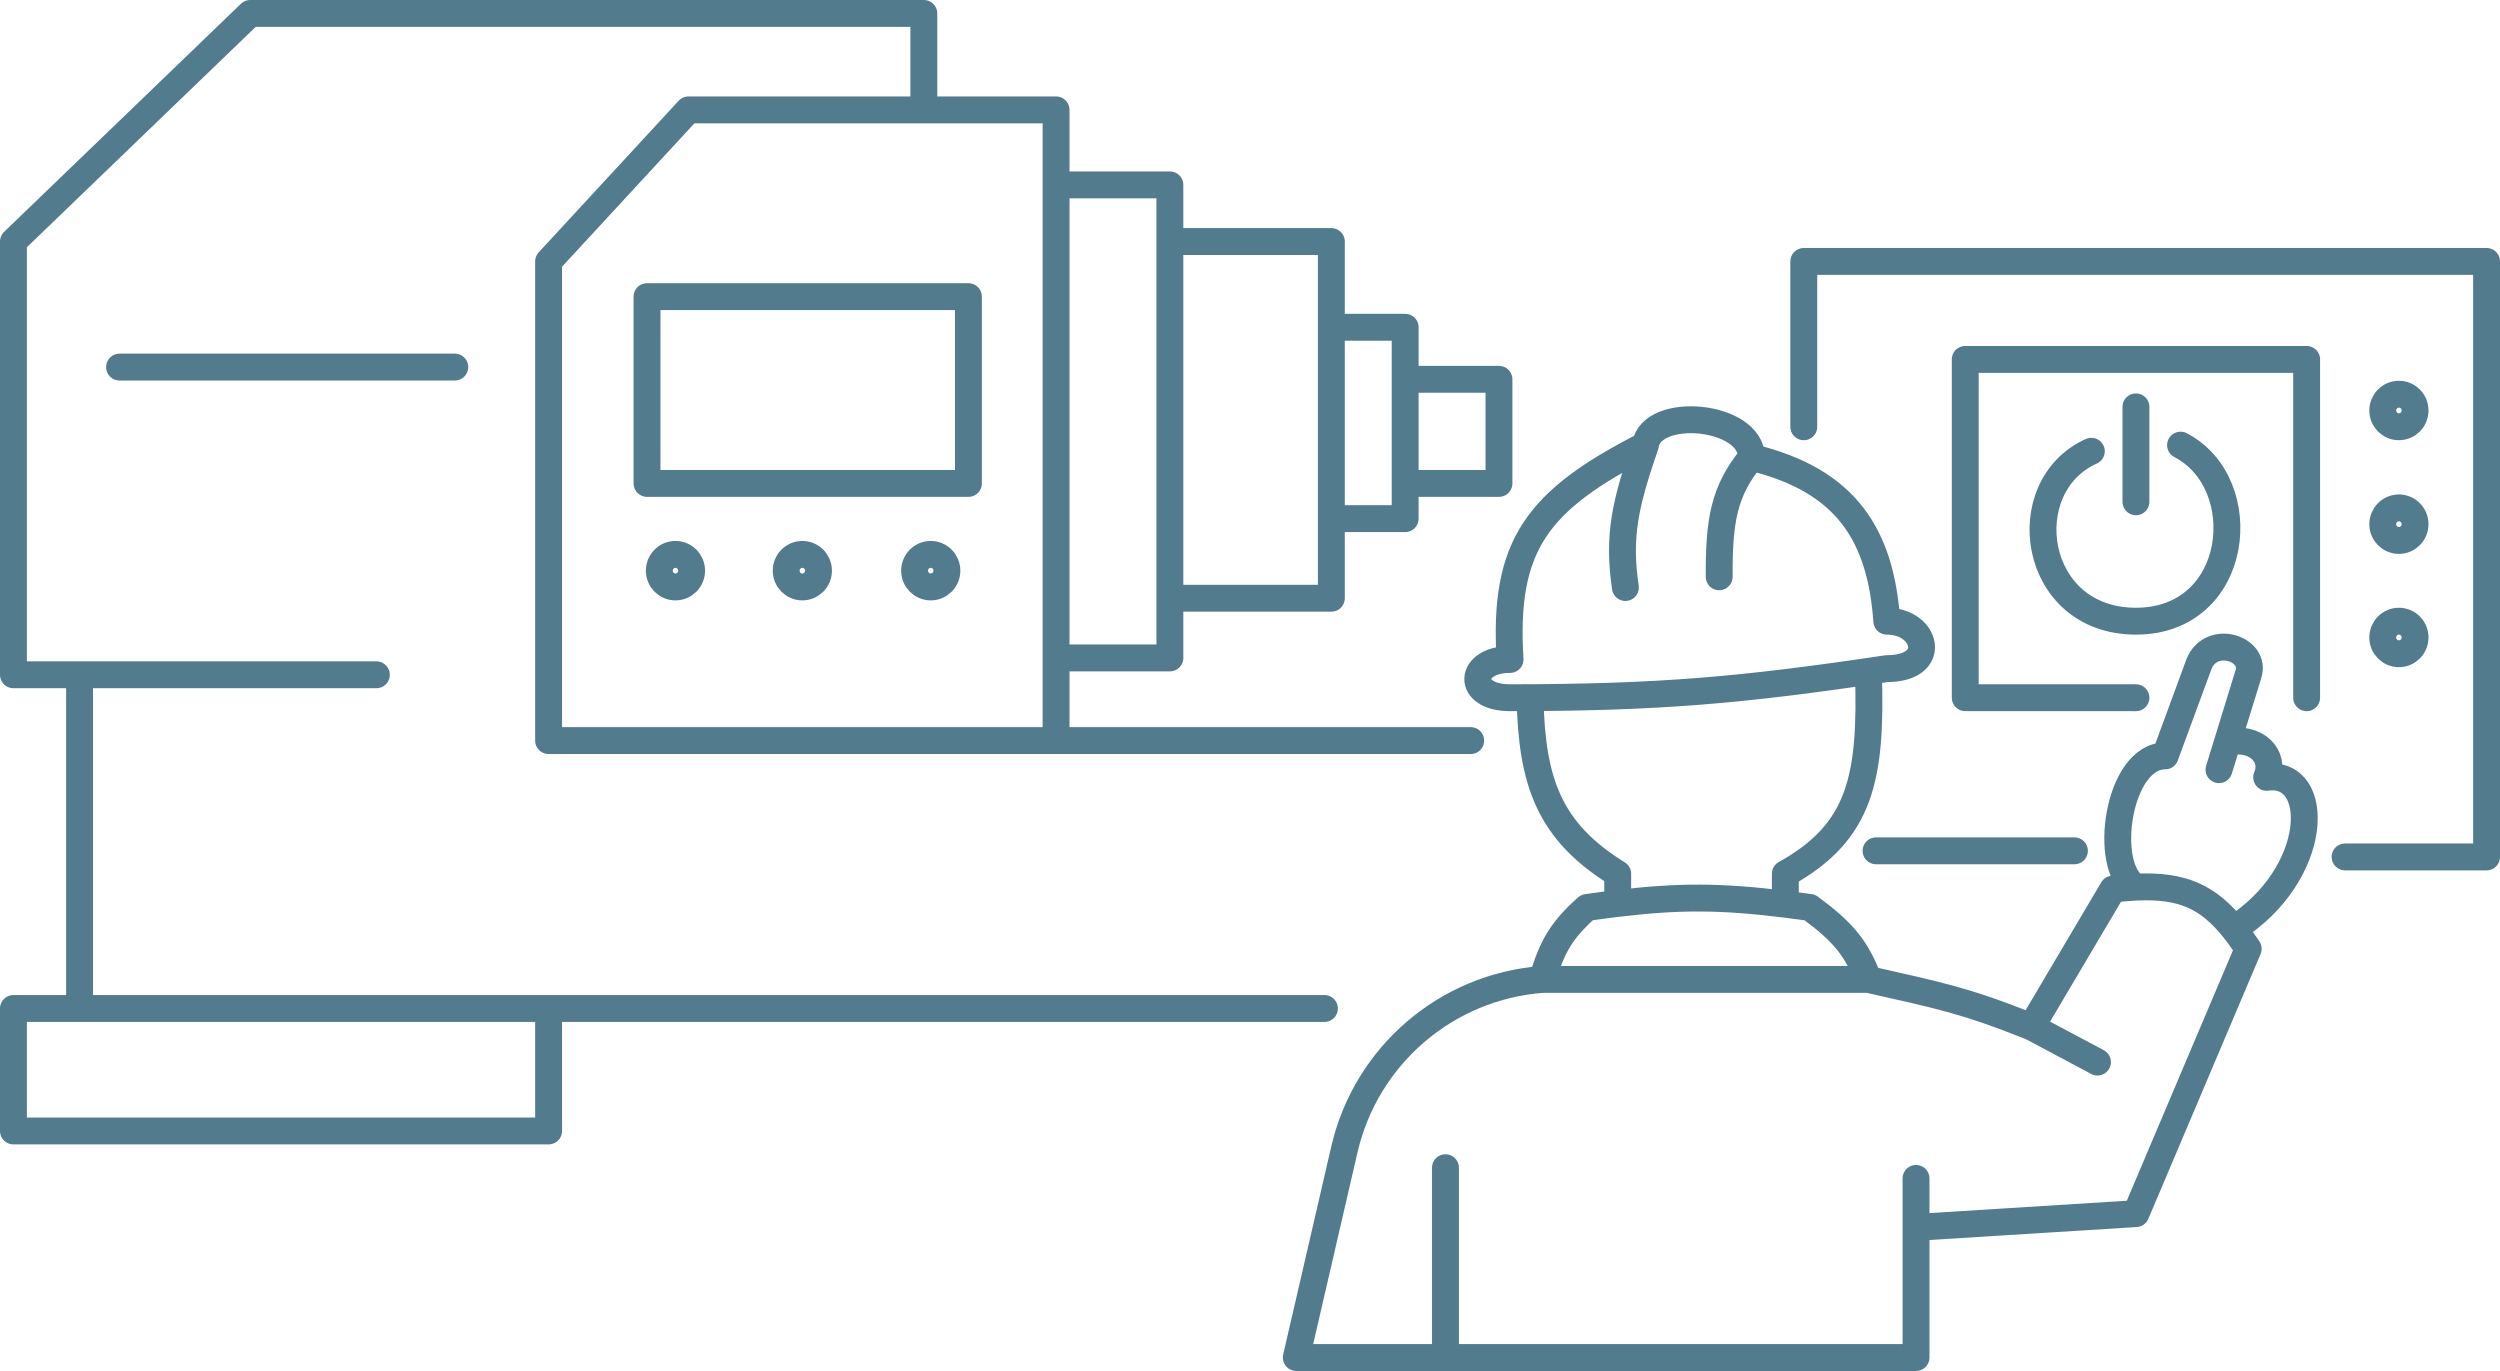
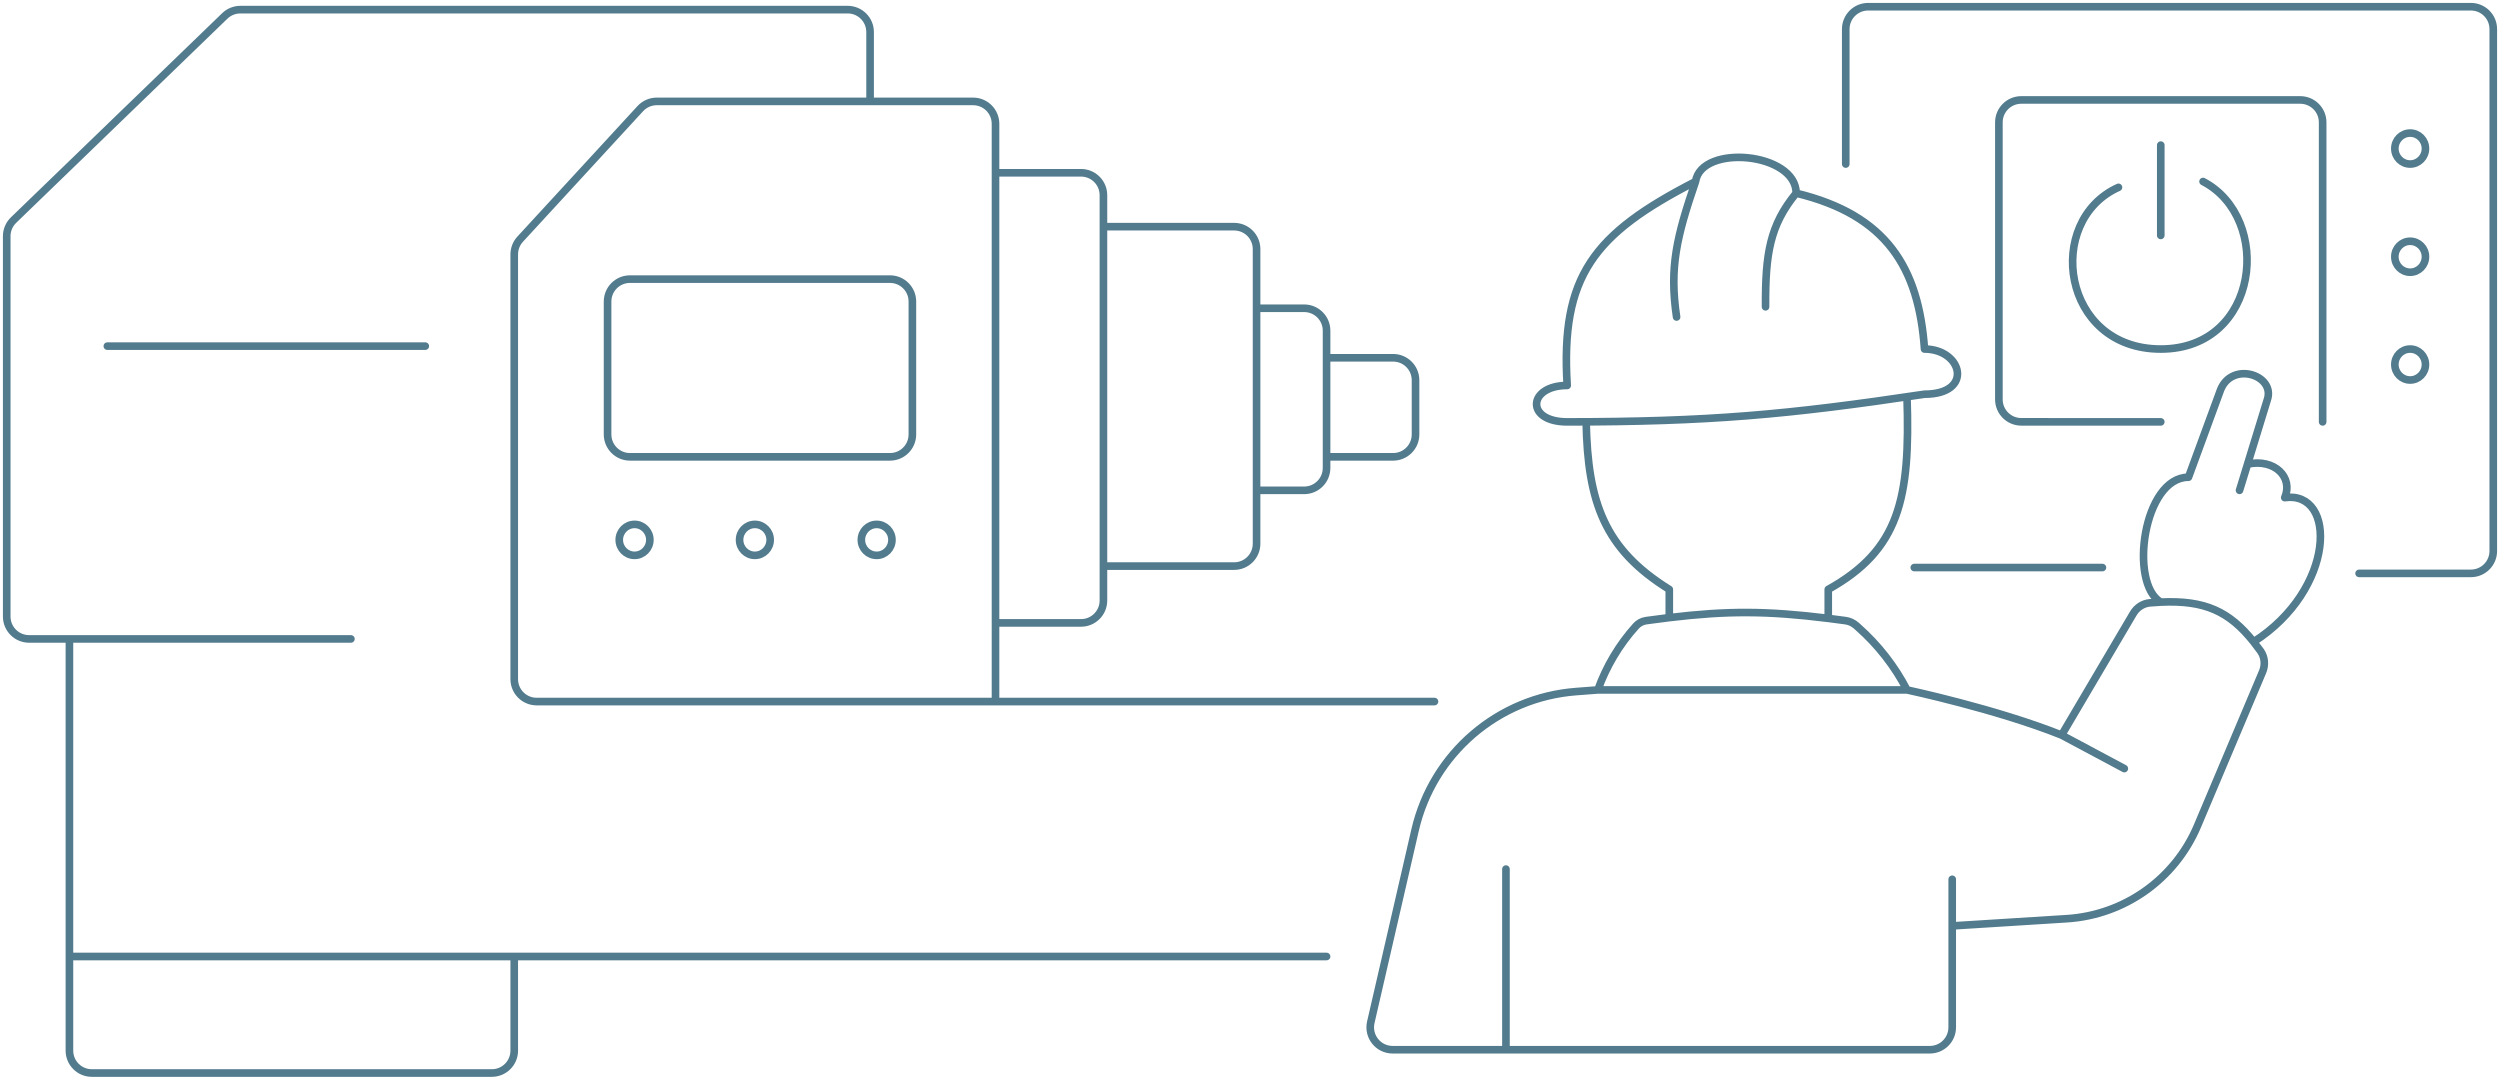
- <svg xmlns="http://www.w3.org/2000/svg" width="186" height="102" viewBox="0 0 186 102" fill="none">
-   <path id="Vector 111" d="M40.816 75.032V84.144H1V75.032H5.92M40.816 75.032H5.92M40.816 75.032H98.537M5.92 75.032V50.203M5.92 50.203H1V17.97L18.62 1H68.733V8.175M5.92 50.203H28.002M68.733 8.175H51.227L40.816 19.451V55.1H78.572M68.733 8.175H78.572V13.756M78.572 55.1V48.95M78.572 55.1H109.421M8.895 27.31H33.837M78.572 13.756H87.039V17.97M78.572 13.756V48.95M78.572 48.95H87.039V44.508M87.039 17.97H99.052V24.349M87.039 17.97V44.508M87.039 44.508H99.052V38.586M99.052 24.349H104.544V28.221M99.052 24.349V38.586M99.052 38.586H104.544V35.966M104.544 28.221H111.523V35.966H104.544M104.544 28.221V35.966M142.553 87.674V91.319M114.75 72.868H139.006M139.006 72.868C138.116 70.554 137.181 69.382 134.658 67.515C134.019 67.426 133.411 67.345 132.828 67.273C127.999 66.677 124.908 66.671 120.357 67.215C119.635 67.301 118.876 67.401 118.068 67.515C116.161 69.224 115.473 70.422 114.75 72.868M114.75 72.868C107.603 73.41 101.638 78.534 100.023 85.517L96.444 101H107.542M139.006 72.868C144.197 74.056 145.985 74.349 151.134 76.399M156.053 79.018L151.134 76.399M107.542 86.877V101M107.542 101H142.553V91.319M142.553 91.319L158.914 90.294L167.266 70.59C166.904 70.043 166.551 69.55 166.198 69.109M166.198 69.109C164.285 66.718 162.37 65.841 158.914 66.001C158.38 66.026 157.81 66.076 157.198 66.148L151.134 76.399M165.092 57.264L165.723 55.214L167.266 50.203C167.952 48.267 164.52 47.127 163.605 49.405L161.088 56.239C157.541 56.239 156.397 64.553 158.914 66.001M165.723 55.214C167.838 54.758 169.325 56.239 168.639 57.834C172.758 57.264 172.643 65.009 166.198 69.109M120.357 67.215V65.009C115.26 61.858 113.961 58.193 113.835 51.907M132.828 67.273V65.009C138.412 61.908 139.274 57.914 139.006 49.95M130.31 34.03C137.404 35.738 139.921 39.838 140.379 46.216C143.354 46.216 144.269 49.747 140.379 49.747C129.568 51.363 123.431 51.902 112.348 51.911C109.03 51.911 109.258 49.064 112.348 49.064C111.823 40.529 114.39 37.223 122.416 33.118M130.31 34.03C128.251 36.535 127.887 38.756 127.908 42.913M120.929 43.711C120.357 39.838 120.929 37.446 122.416 33.118C122.874 30.157 130.31 30.84 130.31 34.03M134.201 31.752V19.451H185V63.756H174.474M139.578 63.301H154.337M158.914 51.911L146.214 51.907V26.74H171.614V51.911M155.596 33.574C149.761 36.194 151.134 46.216 158.914 46.216C166.694 46.216 167.724 35.966 162.232 33.118M158.914 30.271V37.333M48.138 22.071V35.966H72.051V22.071H48.138ZM51.456 42.458C51.456 43.127 50.918 43.669 50.255 43.669C49.591 43.669 49.053 43.127 49.053 42.458C49.053 41.789 49.591 41.247 50.255 41.247C50.918 41.247 51.456 41.789 51.456 42.458ZM60.895 42.458C60.895 43.127 60.358 43.669 59.694 43.669C59.031 43.669 58.493 43.127 58.493 42.458C58.493 41.789 59.031 41.247 59.694 41.247C60.358 41.247 60.895 41.789 60.895 42.458ZM70.449 42.458C70.449 43.127 69.911 43.669 69.248 43.669C68.584 43.669 68.046 43.127 68.046 42.458C68.046 41.789 68.584 41.247 69.248 41.247C69.911 41.247 70.449 41.789 70.449 42.458ZM179.68 30.541C179.68 31.209 179.142 31.752 178.478 31.752C177.815 31.752 177.277 31.209 177.277 30.541C177.277 29.872 177.815 29.33 178.478 29.33C179.142 29.33 179.68 29.872 179.68 30.541ZM179.68 38.999C179.68 39.668 179.142 40.21 178.478 40.21C177.815 40.21 177.277 39.668 177.277 38.999C177.277 38.33 177.815 37.788 178.478 37.788C179.142 37.788 179.68 38.33 179.68 38.999ZM179.68 47.427C179.68 48.096 179.142 48.638 178.478 48.638C177.815 48.638 177.277 48.096 177.277 47.427C177.277 46.758 177.815 46.216 178.478 46.216C179.142 46.216 179.68 46.758 179.68 47.427Z" stroke="#527B8D" stroke-width="2" stroke-linecap="round" stroke-linejoin="round" />
+ <svg xmlns="http://www.w3.org/2000/svg" width="558" height="241" viewBox="0 0 558 241" fill="none">
+   <path d="M114.779 213.489V234.5C114.779 237.261 112.54 239.5 109.779 239.5H20.497C17.736 239.5 15.497 237.261 15.497 234.5V213.489M114.779 213.489H15.497M114.779 213.489H296.089M15.497 213.489V142.609M15.497 142.609H6.5C3.739 142.609 1.5 140.371 1.5 137.609V52.717C1.5 51.361 2.051 50.063 3.025 49.121L50.176 3.555C51.108 2.654 52.354 2.15 53.65 2.15H189.204C191.965 2.15 194.204 4.389 194.204 7.15V22.634M15.497 142.609H78.321M194.204 22.634H146.594C145.196 22.634 143.862 23.219 142.915 24.248L116.099 53.387C115.25 54.31 114.779 55.518 114.779 56.773V151.59C114.779 154.351 117.017 156.59 119.779 156.59H222.198M194.204 22.634H217.198C219.959 22.634 222.198 24.872 222.198 27.634V38.565M222.198 156.59V139.033M222.198 156.59H320.177M23.96 77.257H94.922M222.198 38.565H241.286C244.047 38.565 246.286 40.804 246.286 43.565V50.595M222.198 38.565V139.033M222.198 139.033H241.286C244.047 139.033 246.286 136.794 246.286 134.033V126.352M246.286 50.595H275.465C278.226 50.595 280.465 52.834 280.465 55.595V68.803M246.286 50.595V126.352M246.286 126.352H275.465C278.226 126.352 280.465 124.114 280.465 121.352V109.445M280.465 68.803H291.089C293.851 68.803 296.089 71.042 296.089 73.803V79.858M280.465 68.803V109.445M280.465 109.445H291.089C293.851 109.445 296.089 107.207 296.089 104.445V101.967M296.089 79.858H310.946C313.707 79.858 315.946 82.096 315.946 84.858V96.967C315.946 99.728 313.707 101.967 310.946 101.967H296.089M296.089 79.858V101.967M435.735 196.257V206.661M356.635 153.989L351.794 154.358C334.342 155.686 319.78 168.206 315.85 185.262L305.963 228.175C305.242 231.308 307.621 234.298 310.836 234.298H336.128M356.635 153.989H425.644M425.644 153.989C422.905 148.708 419.217 143.976 414.765 140.03L414.307 139.623C413.633 139.026 412.799 138.643 411.908 138.523C410.727 138.363 409.058 138.141 408.066 138.018C394.33 136.317 385.533 136.301 372.585 137.852C371.255 138.011 368.917 138.323 367.435 138.523C366.556 138.642 365.749 139.069 365.155 139.728C361.421 143.869 358.517 148.74 356.635 153.989M425.644 153.989C425.644 153.989 445.5 158.216 460.148 164.068M474.145 171.547L460.148 164.068M336.128 193.981V234.298M336.128 234.298H430.735C433.496 234.298 435.735 232.059 435.735 229.298V206.661M482.283 134.388C492.116 133.93 497.563 136.432 503.007 143.26C503.514 143.895 504.02 144.568 504.53 145.279C505.505 146.639 505.654 148.412 505.004 149.953L490.471 184.353C485.454 196.23 474.151 204.246 461.284 205.055L435.735 206.661M460.148 164.068L476.142 136.94C476.935 135.596 478.309 134.686 479.865 134.551C480.7 134.479 481.505 134.424 482.283 134.388M499.861 109.445L501.656 103.593L506.045 89.287C507.999 83.76 498.233 80.508 495.629 87.011L488.468 106.519C478.377 106.519 475.122 130.254 482.283 134.388M501.656 103.593C507.673 102.292 511.905 106.519 509.952 111.071C521.67 109.445 521.345 131.555 503.007 143.26M372.585 137.852V131.555C358.085 122.559 354.388 112.096 354.031 94.151M408.066 138.018V131.555C423.953 122.701 426.406 111.301 425.644 88.566M400.905 43.117C421.086 47.995 428.248 59.7 429.55 77.907C438.013 77.907 440.617 87.986 429.55 87.986C398.791 92.6 381.333 94.137 349.799 94.164C340.359 94.164 341.01 86.036 349.799 86.036C348.307 61.671 355.61 52.234 378.444 40.516M400.905 43.117C395.045 50.27 394.01 56.609 394.069 68.478M374.213 70.754C372.585 59.7 374.213 52.872 378.444 40.516C379.746 32.063 400.905 34.014 400.905 43.117M411.972 36.615V6.5C411.972 3.739 414.211 1.5 416.972 1.5H551.5C554.261 1.5 556.5 3.739 556.5 6.5V122.978C556.5 125.74 554.261 127.978 551.5 127.978H526.553M427.271 126.678H469.262M482.283 94.164L451.149 94.153C448.388 94.151 446.151 91.913 446.151 89.153V27.309C446.151 24.547 448.39 22.309 451.151 22.309H513.415C516.176 22.309 518.415 24.547 518.415 27.309V94.164M472.843 41.817C456.242 49.295 460.148 77.907 482.283 77.907C504.418 77.907 507.348 48.645 491.723 40.516M482.283 32.388V52.547M145.051 120.5C145.051 122.409 143.521 123.956 141.633 123.956C139.746 123.956 138.216 122.409 138.216 120.5C138.216 118.591 139.746 117.043 141.633 117.043C143.521 117.043 145.051 118.591 145.051 120.5ZM171.906 120.5C171.906 122.409 170.376 123.956 168.488 123.956C166.601 123.956 165.07 122.409 165.07 120.5C165.07 118.591 166.601 117.043 168.488 117.043C170.376 117.043 171.906 118.591 171.906 120.5ZM199.087 120.5C199.087 122.409 197.556 123.956 195.669 123.956C193.781 123.956 192.251 122.409 192.251 120.5C192.251 118.591 193.781 117.043 195.669 117.043C197.556 117.043 199.087 118.591 199.087 120.5ZM541.364 33.158C541.364 35.067 539.833 36.615 537.946 36.615C536.058 36.615 534.528 35.067 534.528 33.158C534.528 31.249 536.058 29.701 537.946 29.701C539.833 29.701 541.364 31.249 541.364 33.158ZM541.364 57.304C541.364 59.213 539.833 60.76 537.946 60.76C536.058 60.76 534.528 59.213 534.528 57.304C534.528 55.395 536.058 53.847 537.946 53.847C539.833 53.847 541.364 55.395 541.364 57.304ZM541.364 81.364C541.364 83.273 539.833 84.82 537.946 84.82C536.058 84.82 534.528 83.273 534.528 81.364C534.528 79.455 536.058 77.907 537.946 77.907C539.833 77.907 541.364 79.455 541.364 81.364ZM198.644 101.967H140.611C137.85 101.967 135.611 99.728 135.611 96.967V67.3C135.611 64.539 137.85 62.3 140.611 62.3H198.644C201.405 62.3 203.644 64.539 203.644 67.3V96.967C203.644 99.728 201.405 101.967 198.644 101.967Z" stroke="#527B8D" stroke-width="1.7" vector-effect="non-scaling-stroke" stroke-linecap="round" stroke-linejoin="round" />
</svg>
